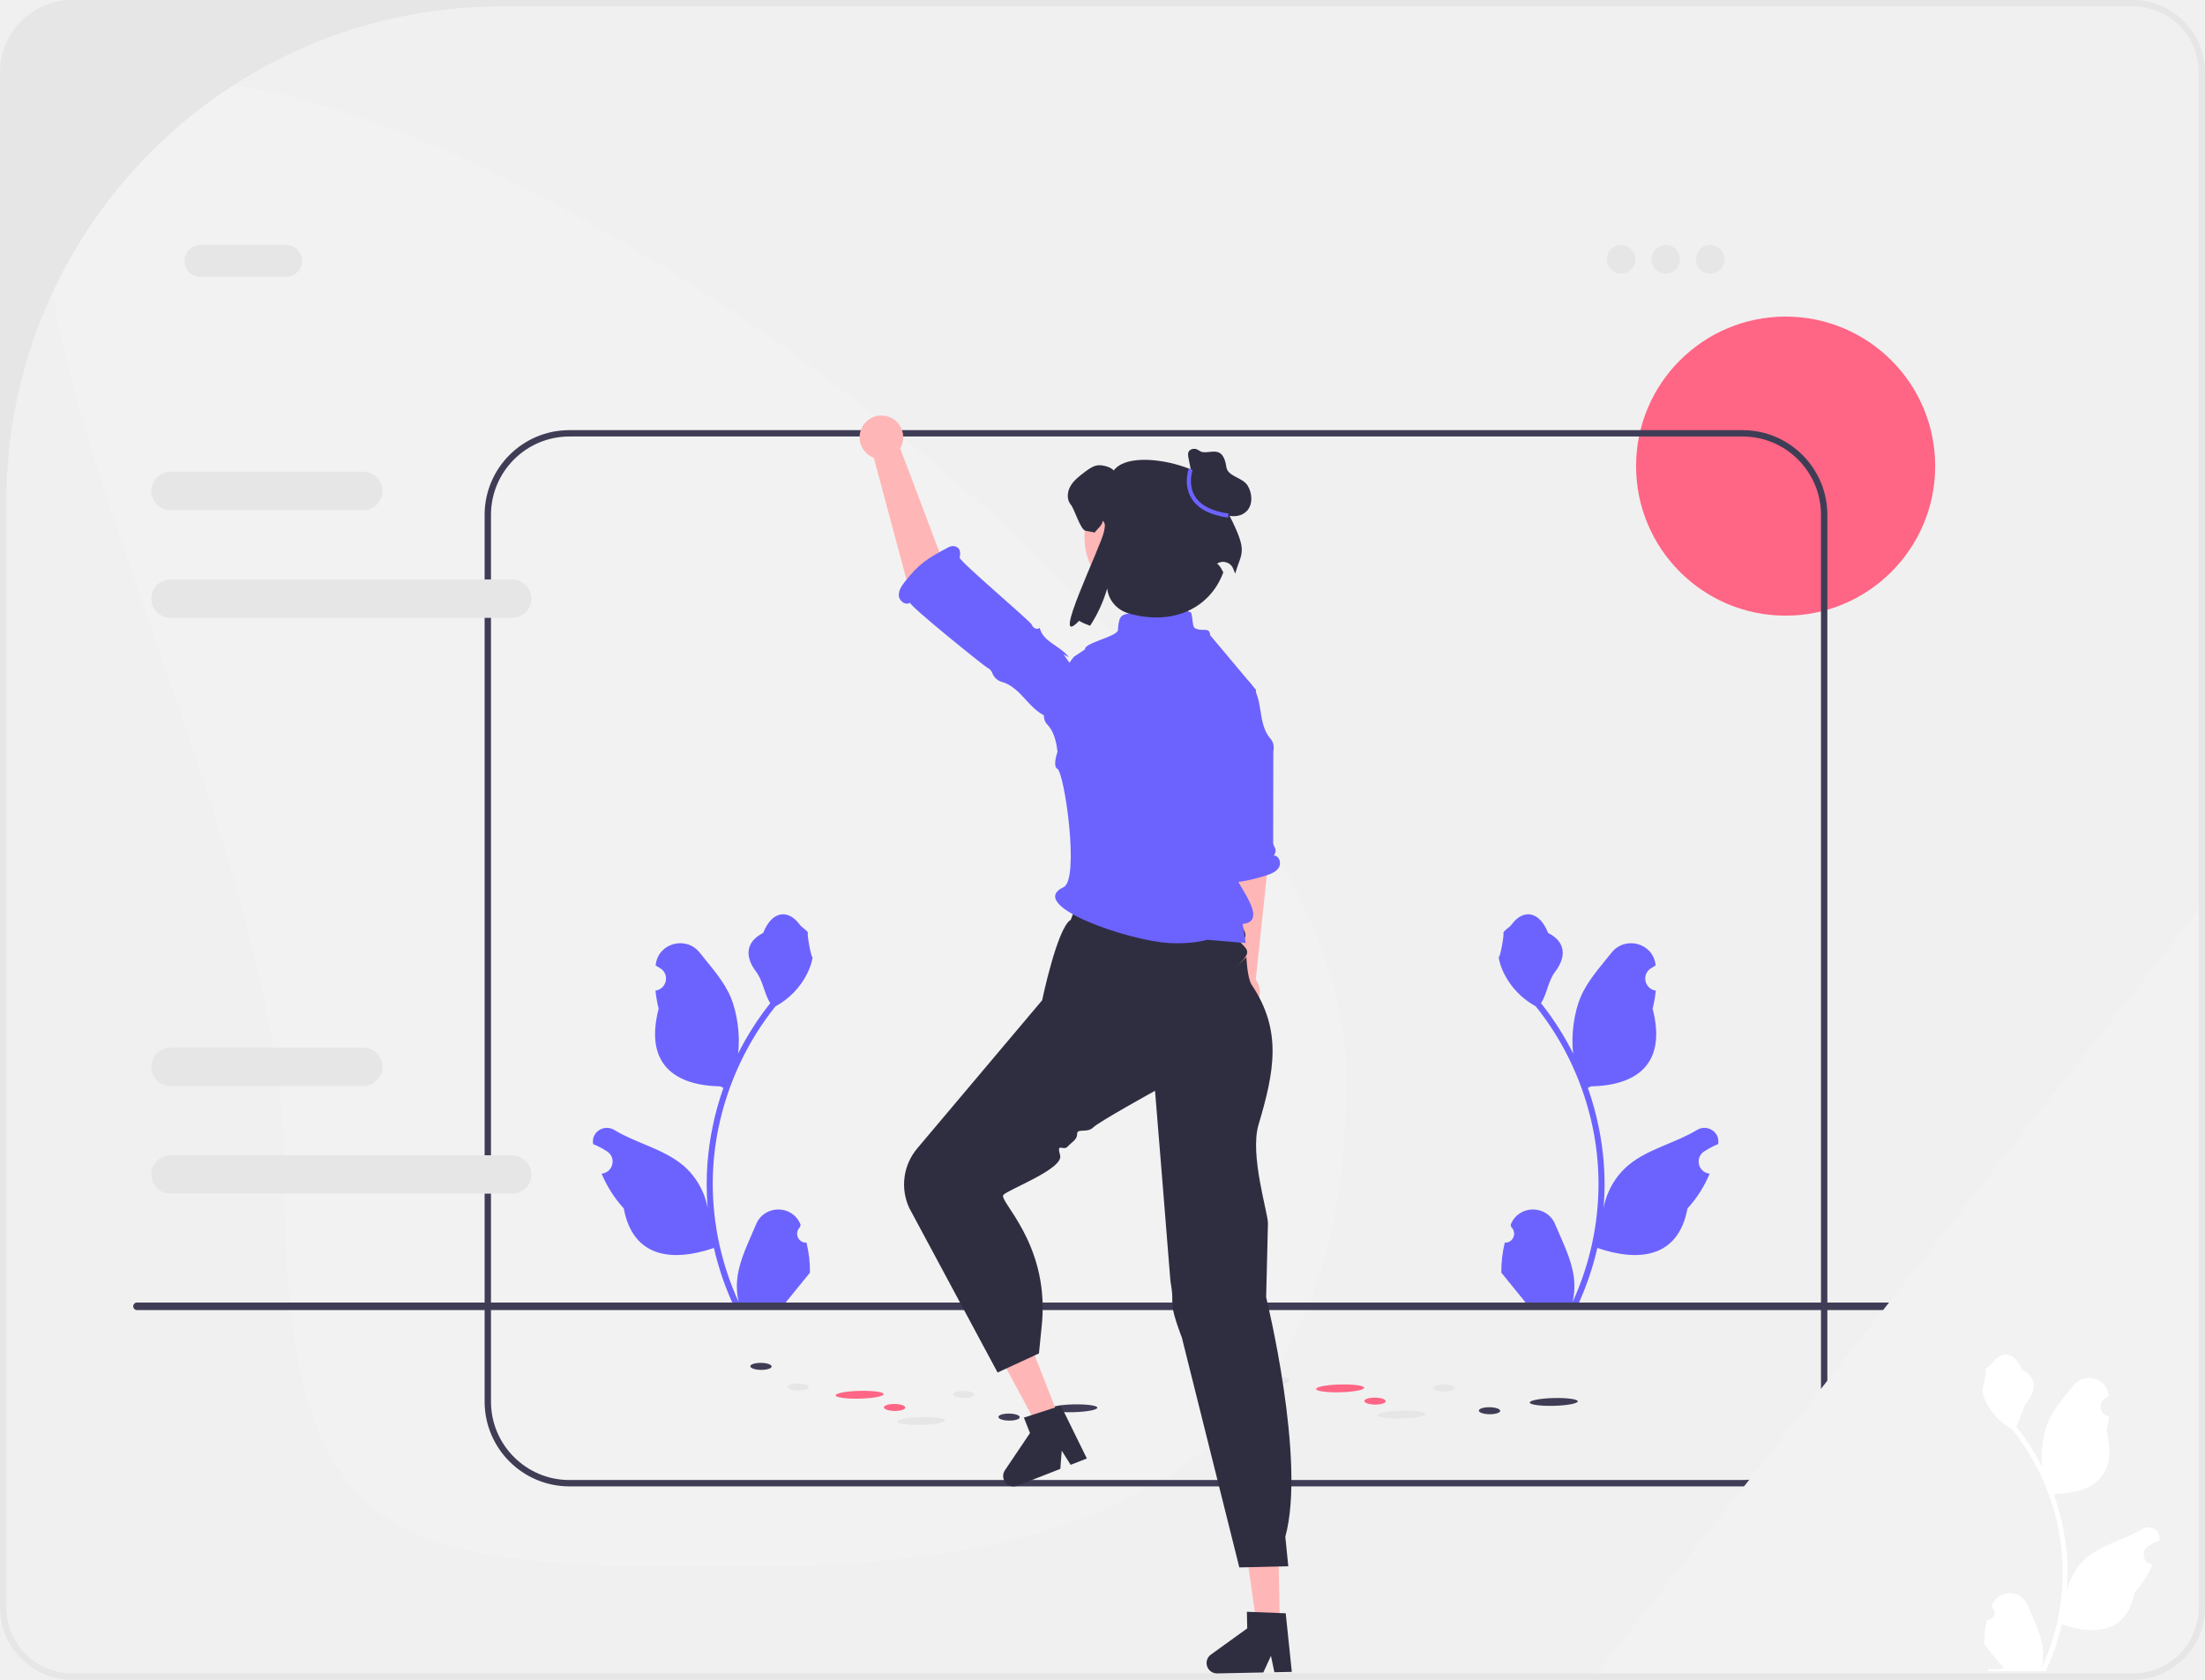
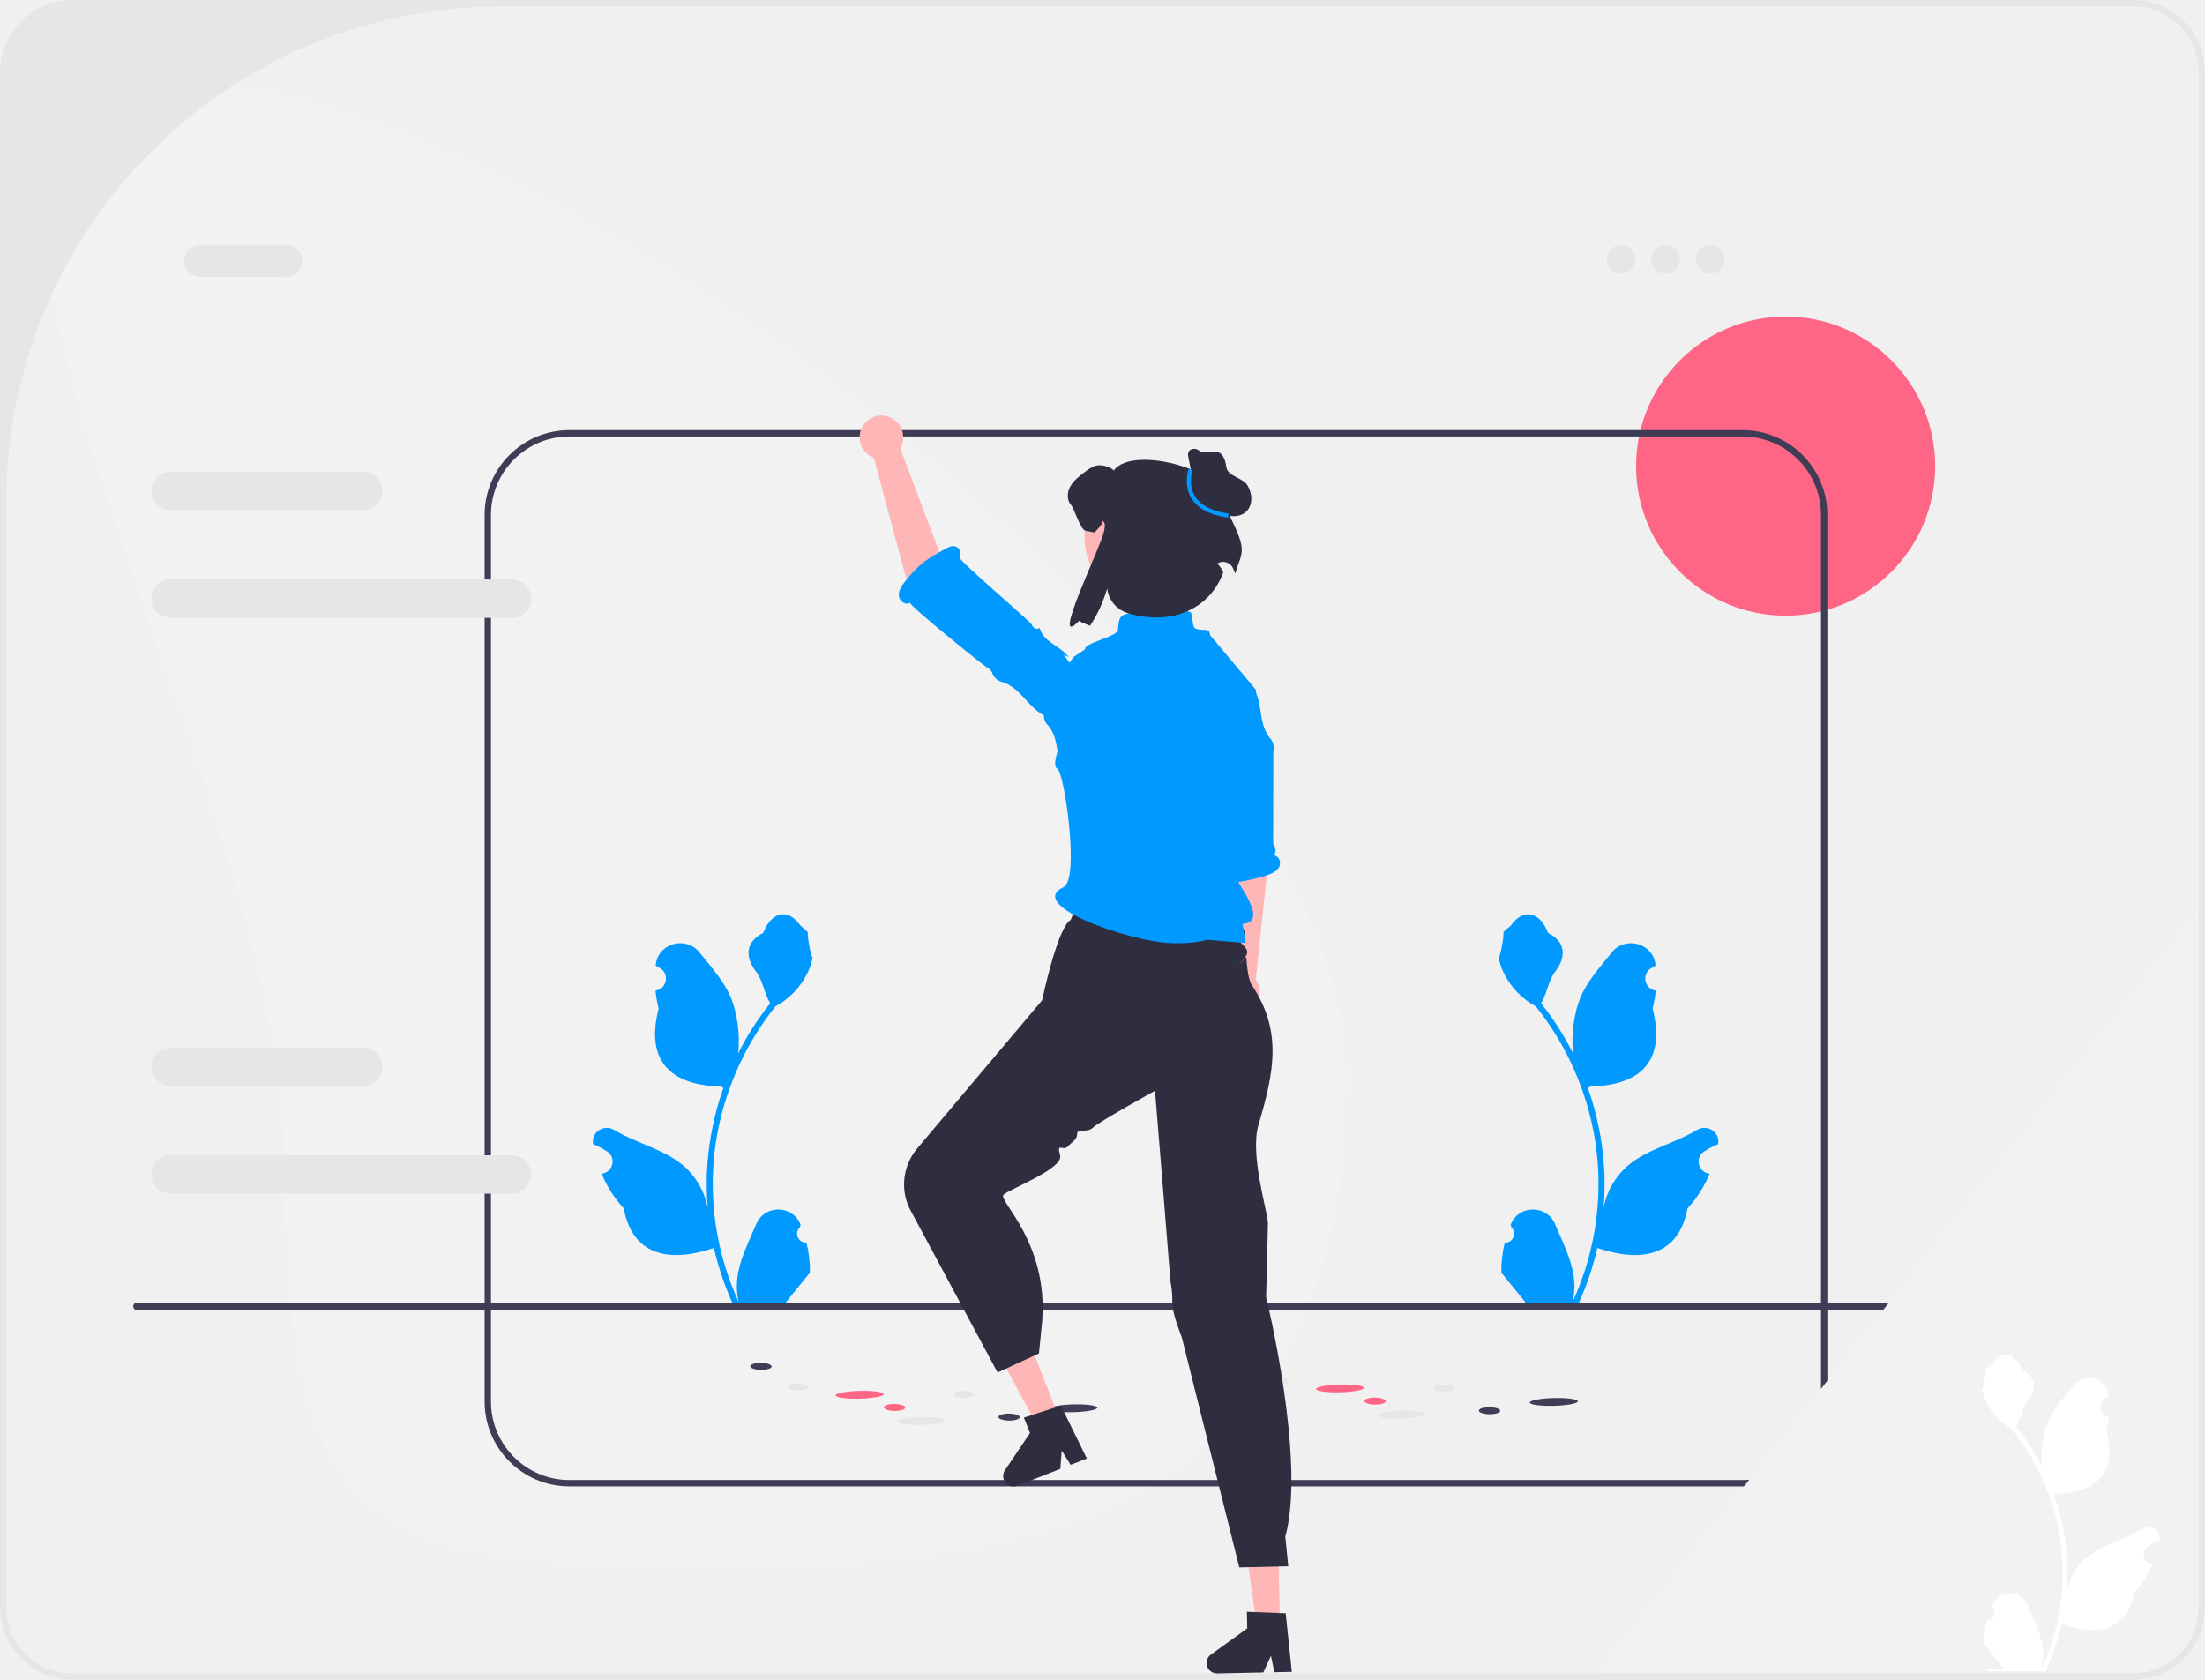
<svg xmlns="http://www.w3.org/2000/svg" width="693" height="528" viewBox="0 0 693 528">
  <g>
    <circle cx="561.199" cy="146.514" r="47" fill="#ff6584" />
    <path d="M423.199,338.924c0,124.169-79.503,153.576-190.578,153.576s-143.355-2.929-143.355-127.097S-54.697,25.514,56.378,25.514,423.199,214.756,423.199,338.924Z" fill="#f2f2f2" />
    <path d="M547.672,467.204H178.947c-14.688,0-26.638-11.95-26.638-26.638V161.842c0-14.688,11.95-26.638,26.638-26.638h368.725c14.688,0,26.638,11.95,26.638,26.638V440.567c0,14.688-11.95,26.638-26.638,26.638ZM178.947,137.204c-13.585,0-24.638,11.052-24.638,24.638V440.567c0,13.585,11.052,24.638,24.638,24.638h368.725c13.585,0,24.638-11.052,24.638-24.638V161.842c0-13.585-11.052-24.638-24.638-24.638H178.947Z" fill="#3f3d56" />
    <g>
      <ellipse cx="289.448" cy="446.65" rx="7.557" ry="1.226" transform="translate(-11.35404 7.5663) rotate(-1.46885)" fill="#e6e6e6" />
      <ellipse cx="337.33" cy="442.662" rx="7.557" ry="1.226" transform="translate(-11.23609 8.79237) rotate(-1.46885)" fill="#3f3d56" />
      <ellipse cx="270.174" cy="438.404" rx="7.557" ry="1.226" transform="translate(-11.14901 7.06955) rotate(-1.46885)" fill="#ff6584" />
      <ellipse cx="250.879" cy="435.957" rx="1.102" ry="3.357" transform="translate(-187.8896 681.885) rotate(-89.35138)" fill="#e6e6e6" />
      <ellipse cx="239.167" cy="429.487" rx="1.102" ry="3.357" transform="translate(-193.0007 663.7766) rotate(-89.35138)" fill="#3f3d56" />
      <ellipse cx="302.868" cy="438.304" rx="1.102" ry="3.357" transform="translate(-138.8367 736.1902) rotate(-89.35138)" fill="#e6e6e6" />
      <ellipse cx="281.159" cy="442.398" rx="1.102" ry="3.357" transform="translate(-164.3935 718.5316) rotate(-89.35138)" fill="#ff6584" />
      <ellipse cx="317.139" cy="445.428" rx="1.102" ry="3.357" transform="translate(-131.8509 757.5039) rotate(-89.35138)" fill="#3f3d56" />
    </g>
    <g>
      <ellipse cx="440.448" cy="444.65" rx="7.557" ry="1.226" transform="translate(-11.25316 11.43629) rotate(-1.46885)" fill="#e6e6e6" />
      <ellipse cx="488.33" cy="440.662" rx="7.557" ry="1.226" transform="translate(-11.1352 12.66236) rotate(-1.46885)" fill="#3f3d56" />
      <ellipse cx="421.174" cy="436.404" rx="7.557" ry="1.226" transform="translate(-11.04812 10.93953) rotate(-1.46885)" fill="#ff6584" />
      <ellipse cx="401.879" cy="433.957" rx="1.102" ry="3.357" transform="translate(-36.59908 830.898) rotate(-89.35138)" fill="#e6e6e6" />
      <ellipse cx="390.167" cy="427.487" rx="1.102" ry="3.357" transform="translate(-41.71018 812.7896) rotate(-89.35138)" fill="#3f3d56" />
      <ellipse cx="453.868" cy="436.304" rx="1.102" ry="3.357" transform="translate(12.45381 885.2032) rotate(-89.35138)" fill="#e6e6e6" />
      <ellipse cx="432.159" cy="440.398" rx="1.102" ry="3.357" transform="translate(-13.10298 867.5446) rotate(-89.35138)" fill="#ff6584" />
      <ellipse cx="468.139" cy="443.428" rx="1.102" ry="3.357" transform="translate(19.43958 906.5168) rotate(-89.35138)" fill="#3f3d56" />
    </g>
-     <path d="M253.46,390.582c-2.556,.16-3.968-3.015-2.035-4.866l.192-.765c-.025-.061-.051-.122-.076-.184-2.585-6.163-11.344-6.12-13.907,.052-2.275,5.478-5.17,10.966-5.883,16.758-.32,2.557-.176,5.162,.392,7.671-5.33-11.642-8.134-24.354-8.134-37.139,0-3.212,.176-6.424,.535-9.628,.296-2.621,.703-5.226,1.231-7.807,2.852-13.951,9.029-27.239,17.938-38.337,4.283-2.341,7.854-6.001,10.012-10.387,.775-1.582,1.382-3.284,1.67-5.018-.487,.064-1.838-7.359-1.47-7.815-.679-1.031-1.895-1.543-2.637-2.549-3.689-5.002-8.773-4.129-11.426,2.669-5.669,2.861-5.724,7.606-2.245,12.169,2.213,2.903,2.517,6.832,4.459,9.94-.2,.256-.408,.503-.607,.759-3.663,4.698-6.831,9.748-9.502,15.054,.755-5.896-.36-13-2.259-17.579-2.163-5.217-6.216-9.611-9.786-14.122-4.288-5.418-13.08-3.053-13.836,3.814-.007,.067-.014,.133-.021,.199,.53,.299,1.05,.617,1.557,.952,2.894,1.914,1.894,6.401-1.535,6.93l-.078,.012c.192,1.91,.519,3.803,.999,5.665-4.579,17.71,5.307,24.16,19.424,24.45,.312,.16,.615,.32,.927,.471-1.43,4.027-2.573,8.158-3.42,12.345-.759,3.699-1.286,7.439-1.582,11.194-.368,4.738-.336,9.5,.064,14.231l-.024-.168c-1.015-5.21-3.843-10.076-7.95-13.448-6.118-5.026-14.762-6.877-21.363-10.916-3.177-1.945-7.249,.568-6.694,4.252,.009,.059,.018,.118,.027,.176,.983,.399,1.942,.863,2.868,1.382,.53,.299,1.05,.617,1.557,.952,2.894,1.914,1.894,6.401-1.535,6.93l-.078,.012c-.056,.008-.104,.016-.16,.024,1.686,4.003,4.035,7.719,6.975,10.923,2.863,15.46,15.162,16.927,28.318,12.425h.008c1.438,6.264,3.54,12.385,6.24,18.218h22.293c.08-.248,.152-.503,.224-.751-2.062,.128-4.139,.008-6.169-.367,1.654-2.03,3.308-4.075,4.962-6.105,.04-.04,.072-.08,.104-.12,.839-1.039,1.686-2.069,2.525-3.108l0-.001c.053-3.189-.33-6.367-1.087-9.451l-.001-0Z" fill="#6c63ff" />
-     <path d="M472.938,390.582c2.556,.16,3.968-3.015,2.035-4.866l-.192-.765c.025-.061,.051-.122,.076-.184,2.585-6.163,11.344-6.12,13.907,.052,2.275,5.478,5.17,10.966,5.883,16.758,.32,2.557,.176,5.162-.392,7.671,5.33-11.642,8.134-24.354,8.134-37.139,0-3.212-.176-6.424-.535-9.628-.296-2.621-.703-5.226-1.231-7.807-2.852-13.951-9.029-27.239-17.938-38.337-4.283-2.341-7.854-6.001-10.012-10.387-.775-1.582-1.382-3.284-1.67-5.018,.487,.064,1.838-7.359,1.47-7.815,.679-1.031,1.895-1.543,2.637-2.549,3.689-5.002,8.773-4.129,11.426,2.669,5.669,2.861,5.724,7.606,2.245,12.169-2.213,2.903-2.517,6.832-4.459,9.94,.2,.256,.408,.503,.607,.759,3.663,4.698,6.831,9.748,9.502,15.054-.755-5.896,.36-13,2.259-17.579,2.163-5.217,6.216-9.611,9.786-14.122,4.288-5.418,13.08-3.053,13.836,3.814,.007,.067,.014,.133,.021,.199-.53,.299-1.05,.617-1.557,.952-2.894,1.914-1.894,6.401,1.535,6.93l.078,.012c-.192,1.91-.519,3.803-.999,5.665,4.579,17.71-5.307,24.16-19.424,24.45-.312,.16-.615,.32-.927,.471,1.43,4.027,2.573,8.158,3.42,12.345,.759,3.699,1.286,7.439,1.582,11.194,.368,4.738,.336,9.5-.064,14.231l.024-.168c1.015-5.21,3.843-10.076,7.95-13.448,6.118-5.026,14.762-6.877,21.363-10.916,3.177-1.945,7.249,.568,6.694,4.252-.009,.059-.018,.118-.027,.176-.983,.399-1.942,.863-2.868,1.382-.53,.299-1.05,.617-1.557,.952-2.894,1.914-1.894,6.401,1.535,6.93l.078,.012c.056,.008,.104,.016,.16,.024-1.686,4.003-4.035,7.719-6.975,10.923-2.863,15.46-15.162,16.927-28.318,12.425h-.008c-1.438,6.264-3.54,12.385-6.24,18.218h-22.293c-.08-.248-.152-.503-.224-.751,2.062,.128,4.139,.008,6.169-.367-1.654-2.03-3.308-4.075-4.962-6.105-.04-.04-.072-.08-.104-.12-.839-1.039-1.686-2.069-2.525-3.108l-0-.001c-.053-3.189,.33-6.367,1.087-9.451l.001-0Z" fill="#6c63ff" />
+     <path d="M253.46,390.582c-2.556,.16-3.968-3.015-2.035-4.866l.192-.765c-.025-.061-.051-.122-.076-.184-2.585-6.163-11.344-6.12-13.907,.052-2.275,5.478-5.17,10.966-5.883,16.758-.32,2.557-.176,5.162,.392,7.671-5.33-11.642-8.134-24.354-8.134-37.139,0-3.212,.176-6.424,.535-9.628,.296-2.621,.703-5.226,1.231-7.807,2.852-13.951,9.029-27.239,17.938-38.337,4.283-2.341,7.854-6.001,10.012-10.387,.775-1.582,1.382-3.284,1.67-5.018-.487,.064-1.838-7.359-1.47-7.815-.679-1.031-1.895-1.543-2.637-2.549-3.689-5.002-8.773-4.129-11.426,2.669-5.669,2.861-5.724,7.606-2.245,12.169,2.213,2.903,2.517,6.832,4.459,9.94-.2,.256-.408,.503-.607,.759-3.663,4.698-6.831,9.748-9.502,15.054,.755-5.896-.36-13-2.259-17.579-2.163-5.217-6.216-9.611-9.786-14.122-4.288-5.418-13.08-3.053-13.836,3.814-.007,.067-.014,.133-.021,.199,.53,.299,1.05,.617,1.557,.952,2.894,1.914,1.894,6.401-1.535,6.93l-.078,.012c.192,1.91,.519,3.803,.999,5.665-4.579,17.71,5.307,24.16,19.424,24.45,.312,.16,.615,.32,.927,.471-1.43,4.027-2.573,8.158-3.42,12.345-.759,3.699-1.286,7.439-1.582,11.194-.368,4.738-.336,9.5,.064,14.231l-.024-.168c-1.015-5.21-3.843-10.076-7.95-13.448-6.118-5.026-14.762-6.877-21.363-10.916-3.177-1.945-7.249,.568-6.694,4.252,.009,.059,.018,.118,.027,.176,.983,.399,1.942,.863,2.868,1.382,.53,.299,1.05,.617,1.557,.952,2.894,1.914,1.894,6.401-1.535,6.93l-.078,.012c-.056,.008-.104,.016-.16,.024,1.686,4.003,4.035,7.719,6.975,10.923,2.863,15.46,15.162,16.927,28.318,12.425h.008c1.438,6.264,3.54,12.385,6.24,18.218h22.293c.08-.248,.152-.503,.224-.751-2.062,.128-4.139,.008-6.169-.367,1.654-2.03,3.308-4.075,4.962-6.105,.04-.04,.072-.08,.104-.12,.839-1.039,1.686-2.069,2.525-3.108l0-.001c.053-3.189-.33-6.367-1.087-9.451l-.001-0Z" fill="#0099ff" />
+     <path d="M472.938,390.582c2.556,.16,3.968-3.015,2.035-4.866l-.192-.765c.025-.061,.051-.122,.076-.184,2.585-6.163,11.344-6.12,13.907,.052,2.275,5.478,5.17,10.966,5.883,16.758,.32,2.557,.176,5.162-.392,7.671,5.33-11.642,8.134-24.354,8.134-37.139,0-3.212-.176-6.424-.535-9.628-.296-2.621-.703-5.226-1.231-7.807-2.852-13.951-9.029-27.239-17.938-38.337-4.283-2.341-7.854-6.001-10.012-10.387-.775-1.582-1.382-3.284-1.67-5.018,.487,.064,1.838-7.359,1.47-7.815,.679-1.031,1.895-1.543,2.637-2.549,3.689-5.002,8.773-4.129,11.426,2.669,5.669,2.861,5.724,7.606,2.245,12.169-2.213,2.903-2.517,6.832-4.459,9.94,.2,.256,.408,.503,.607,.759,3.663,4.698,6.831,9.748,9.502,15.054-.755-5.896,.36-13,2.259-17.579,2.163-5.217,6.216-9.611,9.786-14.122,4.288-5.418,13.08-3.053,13.836,3.814,.007,.067,.014,.133,.021,.199-.53,.299-1.05,.617-1.557,.952-2.894,1.914-1.894,6.401,1.535,6.93l.078,.012c-.192,1.91-.519,3.803-.999,5.665,4.579,17.71-5.307,24.16-19.424,24.45-.312,.16-.615,.32-.927,.471,1.43,4.027,2.573,8.158,3.42,12.345,.759,3.699,1.286,7.439,1.582,11.194,.368,4.738,.336,9.5-.064,14.231l.024-.168c1.015-5.21,3.843-10.076,7.95-13.448,6.118-5.026,14.762-6.877,21.363-10.916,3.177-1.945,7.249,.568,6.694,4.252-.009,.059-.018,.118-.027,.176-.983,.399-1.942,.863-2.868,1.382-.53,.299-1.05,.617-1.557,.952-2.894,1.914-1.894,6.401,1.535,6.93l.078,.012c.056,.008,.104,.016,.16,.024-1.686,4.003-4.035,7.719-6.975,10.923-2.863,15.46-15.162,16.927-28.318,12.425h-.008c-1.438,6.264-3.54,12.385-6.24,18.218h-22.293c-.08-.248-.152-.503-.224-.751,2.062,.128,4.139,.008,6.169-.367-1.654-2.03-3.308-4.075-4.962-6.105-.04-.04-.072-.08-.104-.12-.839-1.039-1.686-2.069-2.525-3.108l-0-.001c-.053-3.189,.33-6.367,1.087-9.451l.001-0Z" fill="#0099ff" />
    <path d="M41.872,410.606c0,.66,.53,1.19,1.19,1.19H678.352c.66,0,1.19-.53,1.19-1.19,0-.66-.53-1.19-1.19-1.19H43.062c-.66,0-1.19,.53-1.19,1.19Z" fill="#3f3d56" />
  </g>
  <path d="M89.955,87h-27c-2.757,0-5-2.243-5-5s2.243-5,5-5h27c2.757,0,5,2.243,5,5s-2.243,5-5,5Z" fill="#e6e6e6" />
  <g>
    <circle cx="509.5" cy="81.5" r="4.5" fill="#e6e6e6" />
    <circle cx="523.5" cy="81.5" r="4.5" fill="#e6e6e6" />
    <circle cx="537.5" cy="81.5" r="4.5" fill="#e6e6e6" />
  </g>
  <path d="M693,283.5v221.81c0,12.51-10.18,22.69-22.69,22.69h-170.14l1.58-2,189.25-239.96,2-2.54Z" fill="#f2f2f2" />
  <path d="M670.31,0H22.69C10.18,0,0,10.18,0,22.69V505.31c0,12.51,10.18,22.69,22.69,22.69H670.31c12.51,0,22.69-10.18,22.69-22.69V22.69c0-12.51-10.18-22.69-22.69-22.69Zm20.69,505.31c0,11.427-9.263,20.69-20.69,20.69H22.69c-11.427,0-20.69-9.263-20.69-20.69V157.676C2,71.698,71.698,2,157.676,2H670.31c11.427,0,20.69,9.263,20.69,20.69V505.31Z" fill="#e6e6e6" />
  <path d="M398.383,272.842l-3.056-47.338c-.282-4.172-3.858-7.346-8.034-7.131h-0c-4.382,.226-7.678,4.082-7.22,8.446l4.682,49.075,1.588,29.94c-2.332,1.139-3.881,3.59-3.739,6.345,.19,3.682,3.329,6.512,7.011,6.322s6.512-3.329,6.322-7.011c-.069-1.344-.535-2.572-1.274-3.584l3.719-35.064Z" fill="#ffb6b6" />
-   <path d="M400.3,268.919h0c.704-.742,.768-1.846,.247-2.726-.309-.522-.465-1.134-.41-1.739,.011-.118,.029-28.234,.055-28.349,.319-1.423,.02-2.886-.952-3.972-1.561-1.744-2.382-4.439-2.782-6.853-.438-2.642-.739-5.348-1.796-7.808-1.526-3.549-4.977-6.637-9.474-4.938-1.907,.721-3.465,2.156-4.486,3.921-2.14,3.702-2.007,8.081-1.84,12.268l-.876-1.626c.265,4.555-.403,9.162-1.95,13.455,1.008-.233,1.775,29.104,1.482,30.096-.293,.992-1.176,1.669-1.929,2.379-.948,.895-1.827,2.205-.861,3.485,.464,.615,1.206,.966,1.974,1.038,7.197,.68,14.533-.153,21.395-2.424,1.53-.506,3.164-1.191,3.919-2.615,.754-1.424-.107-3.674-1.716-3.594Z" fill="#6c63ff" />
+   <path d="M400.3,268.919h0c.704-.742,.768-1.846,.247-2.726-.309-.522-.465-1.134-.41-1.739,.011-.118,.029-28.234,.055-28.349,.319-1.423,.02-2.886-.952-3.972-1.561-1.744-2.382-4.439-2.782-6.853-.438-2.642-.739-5.348-1.796-7.808-1.526-3.549-4.977-6.637-9.474-4.938-1.907,.721-3.465,2.156-4.486,3.921-2.14,3.702-2.007,8.081-1.84,12.268l-.876-1.626c.265,4.555-.403,9.162-1.95,13.455,1.008-.233,1.775,29.104,1.482,30.096-.293,.992-1.176,1.669-1.929,2.379-.948,.895-1.827,2.205-.861,3.485,.464,.615,1.206,.966,1.974,1.038,7.197,.68,14.533-.153,21.395-2.424,1.53-.506,3.164-1.191,3.919-2.615,.754-1.424-.107-3.674-1.716-3.594Z" fill="#0099ff" />
  <g>
    <polygon points="332.877 445.665 326.078 448.329 312.341 422.794 322.373 418.862 332.877 445.665" fill="#ffb6b6" />
    <path d="M315.503,465.153c.659,1.677,2.551,2.504,4.23,1.849l13.515-5.297,.438-5.727,2.795,4.456,5.101-1.995-8.165-16.619-1.815,.593-7.412,2.399-2.389,.779,1.906,4.864-7.873,11.685c-.599,.889-.722,2.015-.331,3.013Z" fill="#2f2e41" />
  </g>
  <g>
    <polygon points="402.244 510.517 394.944 510.668 390.875 481.959 401.648 481.735 402.244 510.517" fill="#ffb6b6" />
    <path d="M379.207,522.802c.039,1.802,1.529,3.232,3.331,3.197l14.513-.302,2.39-5.223,1.084,5.148,5.476-.11-1.92-18.416-1.908-.071-7.785-.309-2.511-.095,.108,5.223-11.425,8.245c-.869,.627-1.374,1.641-1.352,2.713Z" fill="#2f2e41" />
  </g>
  <path d="M343.134,272.274l48.006,8.384-1.807,9.033s3.011,3.789,1.807,5.206c-1.204,1.418-3.613-.991-1.204,1.418s3.181,3.058-.433,6.671,2.211-2.16,2.211-2.16c0,0,.276,6.649,1.676,8.735,9.687,14.436,7.087,27.345,2.135,44.01-2.802,9.429,2.974,27.608,2.974,30.929l-.566,23.269s12.646,51.187,6.022,75.275l.936,9.265-15.389,.37-18.066-72.264s-2.831-7.242-2.921-9.944c-.09-2.702-.09-.293-.09-2.702s-.602-4.818-.602-5.42c0-.602-4.818-59.49-4.818-59.49,0,0-17.672,9.75-19.478,11.556-1.807,1.807-5.024,.154-5,2s-1.658,2.517-3,4c-1.342,1.483-3.555-1.508-2.35,2.707,1.204,4.215-15.989,10.624-17.796,12.431-1.807,1.807,14.146,14.862,12.146,39.862l-1,10-13,6-27.763-51.722c-2.872-6.199-1.893-13.501,2.512-18.724l39.252-46.554s4.766-22.872,8.982-25.28l6.624-16.862Z" fill="#2f2e41" />
-   <path d="M388.648,275.574c.422-1.801-3.059-14.182-1.578-18.56,.97-2.867,3.3-4.98,3.27-8.395,0-.223-.012-.452-.042-.687-.012-.122-.037-.246-.055-.369,3.014-10.735,4.523-30.693,4.523-30.693l-14.423-17.199c-.009-.074-.021-.147-.029-.222-.295-2.541-2.437-.697-4.786-2.034-1.048-.59-.502-5.415-1.712-5.084-.042,.011-.079,.028-.119,.041l-.038-.041-2.379-2.559-13.088-1.204-3.041,4.149-.002,.03c-2.591,.48-3.257,.765-3.652,3.638-.072,.542-.12,1.084-.138,1.632-.089,2.049-10.803,4.105-10.312,6.054l-3.518,2.345s-13.22,16.478-8.402,21.295c1.831,1.831,2.788,4.872,3.18,8.178,.013,.112,.037,.212,.057,.318-.552,1.773-1.321,4.784-.062,5.433,2.242,1.157,7.071,34.809,1.969,37.21-12.086,5.689,20.336,16.892,33.235,17.572,3.782,.199,8.292-.018,11.906-1.03l12.118,1.024-1-6c8.684-.741-2.313-12.975-1.88-14.842Z" fill="#6c63ff" />
+   <path d="M388.648,275.574c.422-1.801-3.059-14.182-1.578-18.56,.97-2.867,3.3-4.98,3.27-8.395,0-.223-.012-.452-.042-.687-.012-.122-.037-.246-.055-.369,3.014-10.735,4.523-30.693,4.523-30.693l-14.423-17.199c-.009-.074-.021-.147-.029-.222-.295-2.541-2.437-.697-4.786-2.034-1.048-.59-.502-5.415-1.712-5.084-.042,.011-.079,.028-.119,.041l-.038-.041-2.379-2.559-13.088-1.204-3.041,4.149-.002,.03c-2.591,.48-3.257,.765-3.652,3.638-.072,.542-.12,1.084-.138,1.632-.089,2.049-10.803,4.105-10.312,6.054l-3.518,2.345s-13.22,16.478-8.402,21.295c1.831,1.831,2.788,4.872,3.18,8.178,.013,.112,.037,.212,.057,.318-.552,1.773-1.321,4.784-.062,5.433,2.242,1.157,7.071,34.809,1.969,37.21-12.086,5.689,20.336,16.892,33.235,17.572,3.782,.199,8.292-.018,11.906-1.03l12.118,1.024-1-6c8.684-.741-2.313-12.975-1.88-14.842Z" fill="#0099ff" />
  <g>
    <path d="M285.481,184.361l35.335,30.413c2.608,3.41,7.47,4.097,10.921,1.543h0c3.622-2.68,4.254-7.85,1.385-11.324l-37.712-30.977-12.485-33.079c1.349-2.298,1.284-5.274-.401-7.55-2.252-3.043-6.544-3.684-9.587-1.432-3.043,2.252-3.684,6.544-1.432,9.587,.822,1.111,1.918,1.898,3.123,2.344l10.852,40.476Z" fill="#ffb6b6" />
-     <path d="M286.004,189.432h0c-.181,1.034,23.39,20.015,24.335,20.473,.56,.271,1.041,.707,1.338,1.255,.058,.107,.108,.217,.151,.33,.534,1.398,1.62,2.481,3.069,2.858,2.325,.606,4.556,2.447,6.269,4.286,1.874,2.012,3.667,4.157,5.968,5.662,3.319,2.172,8.025,2.856,10.909-1.15,1.223-1.699,1.742-3.811,1.614-5.901-.269-4.382-2.868-8.053-5.387-11.542l1.672,.894c-2.811-3.748-8.076-4.706-9.188-9.257-.73,.772-2.145,.062-2.457-.953-.312-1.015-22.941-20.096-22.7-21.13,.304-1.304,.312-2.923-1.241-3.471-.747-.263-1.58-.142-2.278,.232-6.544,3.502-9.126,5.014-13.711,10.851-1.022,1.301-2.032,2.815-1.87,4.461,.162,1.646,2.176,3.084,3.508,2.102Z" fill="#6c63ff" />
+     <path d="M286.004,189.432h0c-.181,1.034,23.39,20.015,24.335,20.473,.56,.271,1.041,.707,1.338,1.255,.058,.107,.108,.217,.151,.33,.534,1.398,1.62,2.481,3.069,2.858,2.325,.606,4.556,2.447,6.269,4.286,1.874,2.012,3.667,4.157,5.968,5.662,3.319,2.172,8.025,2.856,10.909-1.15,1.223-1.699,1.742-3.811,1.614-5.901-.269-4.382-2.868-8.053-5.387-11.542l1.672,.894c-2.811-3.748-8.076-4.706-9.188-9.257-.73,.772-2.145,.062-2.457-.953-.312-1.015-22.941-20.096-22.7-21.13,.304-1.304,.312-2.923-1.241-3.471-.747-.263-1.58-.142-2.278,.232-6.544,3.502-9.126,5.014-13.711,10.851-1.022,1.301-2.032,2.815-1.87,4.461,.162,1.646,2.176,3.084,3.508,2.102Z" fill="#0099ff" />
  </g>
  <circle cx="361.56" cy="168.929" r="20.712" fill="#ffb6b6" />
  <path d="M160.952,182.13H53.583c-3.33,0-6.036,2.706-6.036,6.036s2.706,6.036,6.036,6.036h107.369c3.33,0,6.036-2.706,6.036-6.036s-2.706-6.036-6.036-6.036Z" fill="#e6e6e6" />
  <path d="M114.158,148.286H53.583c-3.33,0-6.036,2.706-6.036,6.036s2.706,6.036,6.036,6.036h60.575c3.33,0,6.036-2.706,6.036-6.036s-2.706-6.036-6.036-6.036Z" fill="#e6e6e6" />
  <path d="M160.952,363.13H53.583c-3.33,0-6.036,2.706-6.036,6.036s2.706,6.036,6.036,6.036h107.369c3.33,0,6.036-2.706,6.036-6.036s-2.706-6.036-6.036-6.036Z" fill="#e6e6e6" />
  <path d="M114.158,329.286H53.583c-3.33,0-6.036,2.706-6.036,6.036s2.706,6.036,6.036,6.036h60.575c3.33,0,6.036-2.706,6.036-6.036s-2.706-6.036-6.036-6.036Z" fill="#e6e6e6" />
  <path d="M624.465,509.211c2.066,.129,3.208-2.437,1.645-3.933l-.155-.618c.02-.05,.041-.099,.062-.148,2.089-4.982,9.17-4.947,11.241,.042,1.839,4.428,4.179,8.864,4.756,13.546,.258,2.067,.142,4.172-.316,6.2,4.308-9.411,6.575-19.687,6.575-30.021,0-2.597-.142-5.193-.433-7.783-.239-2.119-.568-4.224-.995-6.31-2.306-11.277-7.299-22.018-14.5-30.99-3.462-1.892-6.349-4.851-8.093-8.397-.626-1.279-1.117-2.655-1.35-4.056,.394,.052,1.486-5.949,1.188-6.317,.549-.833,1.532-1.247,2.131-2.06,2.982-4.043,7.091-3.337,9.236,2.157,4.582,2.313,4.627,6.148,1.815,9.837-1.789,2.347-2.035,5.522-3.604,8.035,.162,.207,.329,.407,.491,.614,2.961,3.798,5.522,7.88,7.681,12.169-.61-4.766,.291-10.508,1.826-14.21,1.748-4.217,5.025-7.769,7.91-11.415,3.466-4.379,10.573-2.468,11.184,3.083,.006,.054,.012,.107,.017,.161-.429,.242-.848,.499-1.259,.77-2.339,1.547-1.531,5.174,1.241,5.602l.063,.01c-.155,1.544-.42,3.074-.807,4.579,3.702,14.316-4.29,19.53-15.701,19.764-.252,.129-.497,.258-.749,.381,1.156,3.255,2.08,6.594,2.764,9.979,.614,2.99,1.04,6.013,1.279,9.049,.297,3.83,.271,7.68-.052,11.503l.019-.136c.82-4.211,3.107-8.145,6.427-10.87,4.946-4.063,11.933-5.559,17.268-8.824,2.568-1.572,5.859,.459,5.411,3.437l-.022,.143c-.794,.323-1.569,.698-2.319,1.117-.429,.242-.848,.499-1.259,.77-2.339,1.547-1.531,5.174,1.241,5.602l.063,.01c.045,.006,.084,.013,.129,.019-1.363,3.236-3.262,6.239-5.639,8.829-2.315,12.497-12.256,13.683-22.89,10.044h-.006c-1.163,5.064-2.861,10.011-5.044,14.726h-18.02c-.065-.2-.123-.407-.181-.607,1.666,.103,3.346,.006,4.986-.297-1.337-1.641-2.674-3.294-4.011-4.935-.032-.032-.058-.065-.084-.097-.678-.84-1.363-1.673-2.041-2.512l-0-.001c-.042-2.578,.267-5.147,.879-7.64l.001-0Z" fill="#fff" />
  <g>
    <path d="M384.83,159.016c2.897-10.563-28.679-19.621-34.815-11.114-.853-1.209-4.007-1.944-5.453-1.573-1.447,.371-2.664,1.298-3.851,2.196-1.632,1.254-3.324,2.552-4.326,4.355-1.009,1.796-1.165,4.244,.193,5.802,1.076,1.239,2.966,7.823,4.584,8.15,1.128,.23,2.077,.415,2.894,.549,.727-1.061,2.581-2.394,2.448-3.677,1.098,.727,.697,2.006,.476,3.314-.737,4.354-17.346,38.055-7.833,28.124,.942,.556,2.107,1.076,3.45,1.551,2.278-3.435,4.147-7.486,5.379-11.723l.009,.078c.424,3.682,3.115,6.703,6.674,7.734,14.279,4.137,25.83-1.933,29.803-12.88-1.455-2.953-2.088-2.632-1.958-2.72,1.816-1.224,4.311-.423,5.092,1.622,.23,.603,.439,1.118,.62,1.506,2.07-7.405,4.532-6.336-3.385-21.294Z" fill="#2f2e41" />
    <path d="M374.979,151.353l-1.459-7.457c-.123-.627-.239-1.307,.044-1.88,.363-.736,1.297-1.041,2.109-.924,.812,.117,1.42,.859,2.228,1.002,2.81,.497,6.524-2.279,7.531,4.742,.42,2.927,5.091,3.237,6.651,5.749,1.56,2.512,1.751,6.139-.377,8.191-1.7,1.639-4.431,1.828-6.639,.991-2.208-.837-3.981-2.529-5.529-4.312-1.548-1.784-2.95-3.714-4.736-5.259" fill="#2f2e41" />
-     <path d="M385.942,162.695c-5.698-.796-9.582-2.868-11.544-6.159-2.568-4.307-.848-9.05-.773-9.25l1.204,.448c-.016,.044-1.576,4.385,.68,8.156,1.755,2.933,5.325,4.795,10.611,5.533l-.178,1.273Z" fill="#6c63ff" />
+     <path d="M385.942,162.695c-5.698-.796-9.582-2.868-11.544-6.159-2.568-4.307-.848-9.05-.773-9.25l1.204,.448c-.016,.044-1.576,4.385,.68,8.156,1.755,2.933,5.325,4.795,10.611,5.533l-.178,1.273Z" fill="#0099ff" />
  </g>
</svg>
